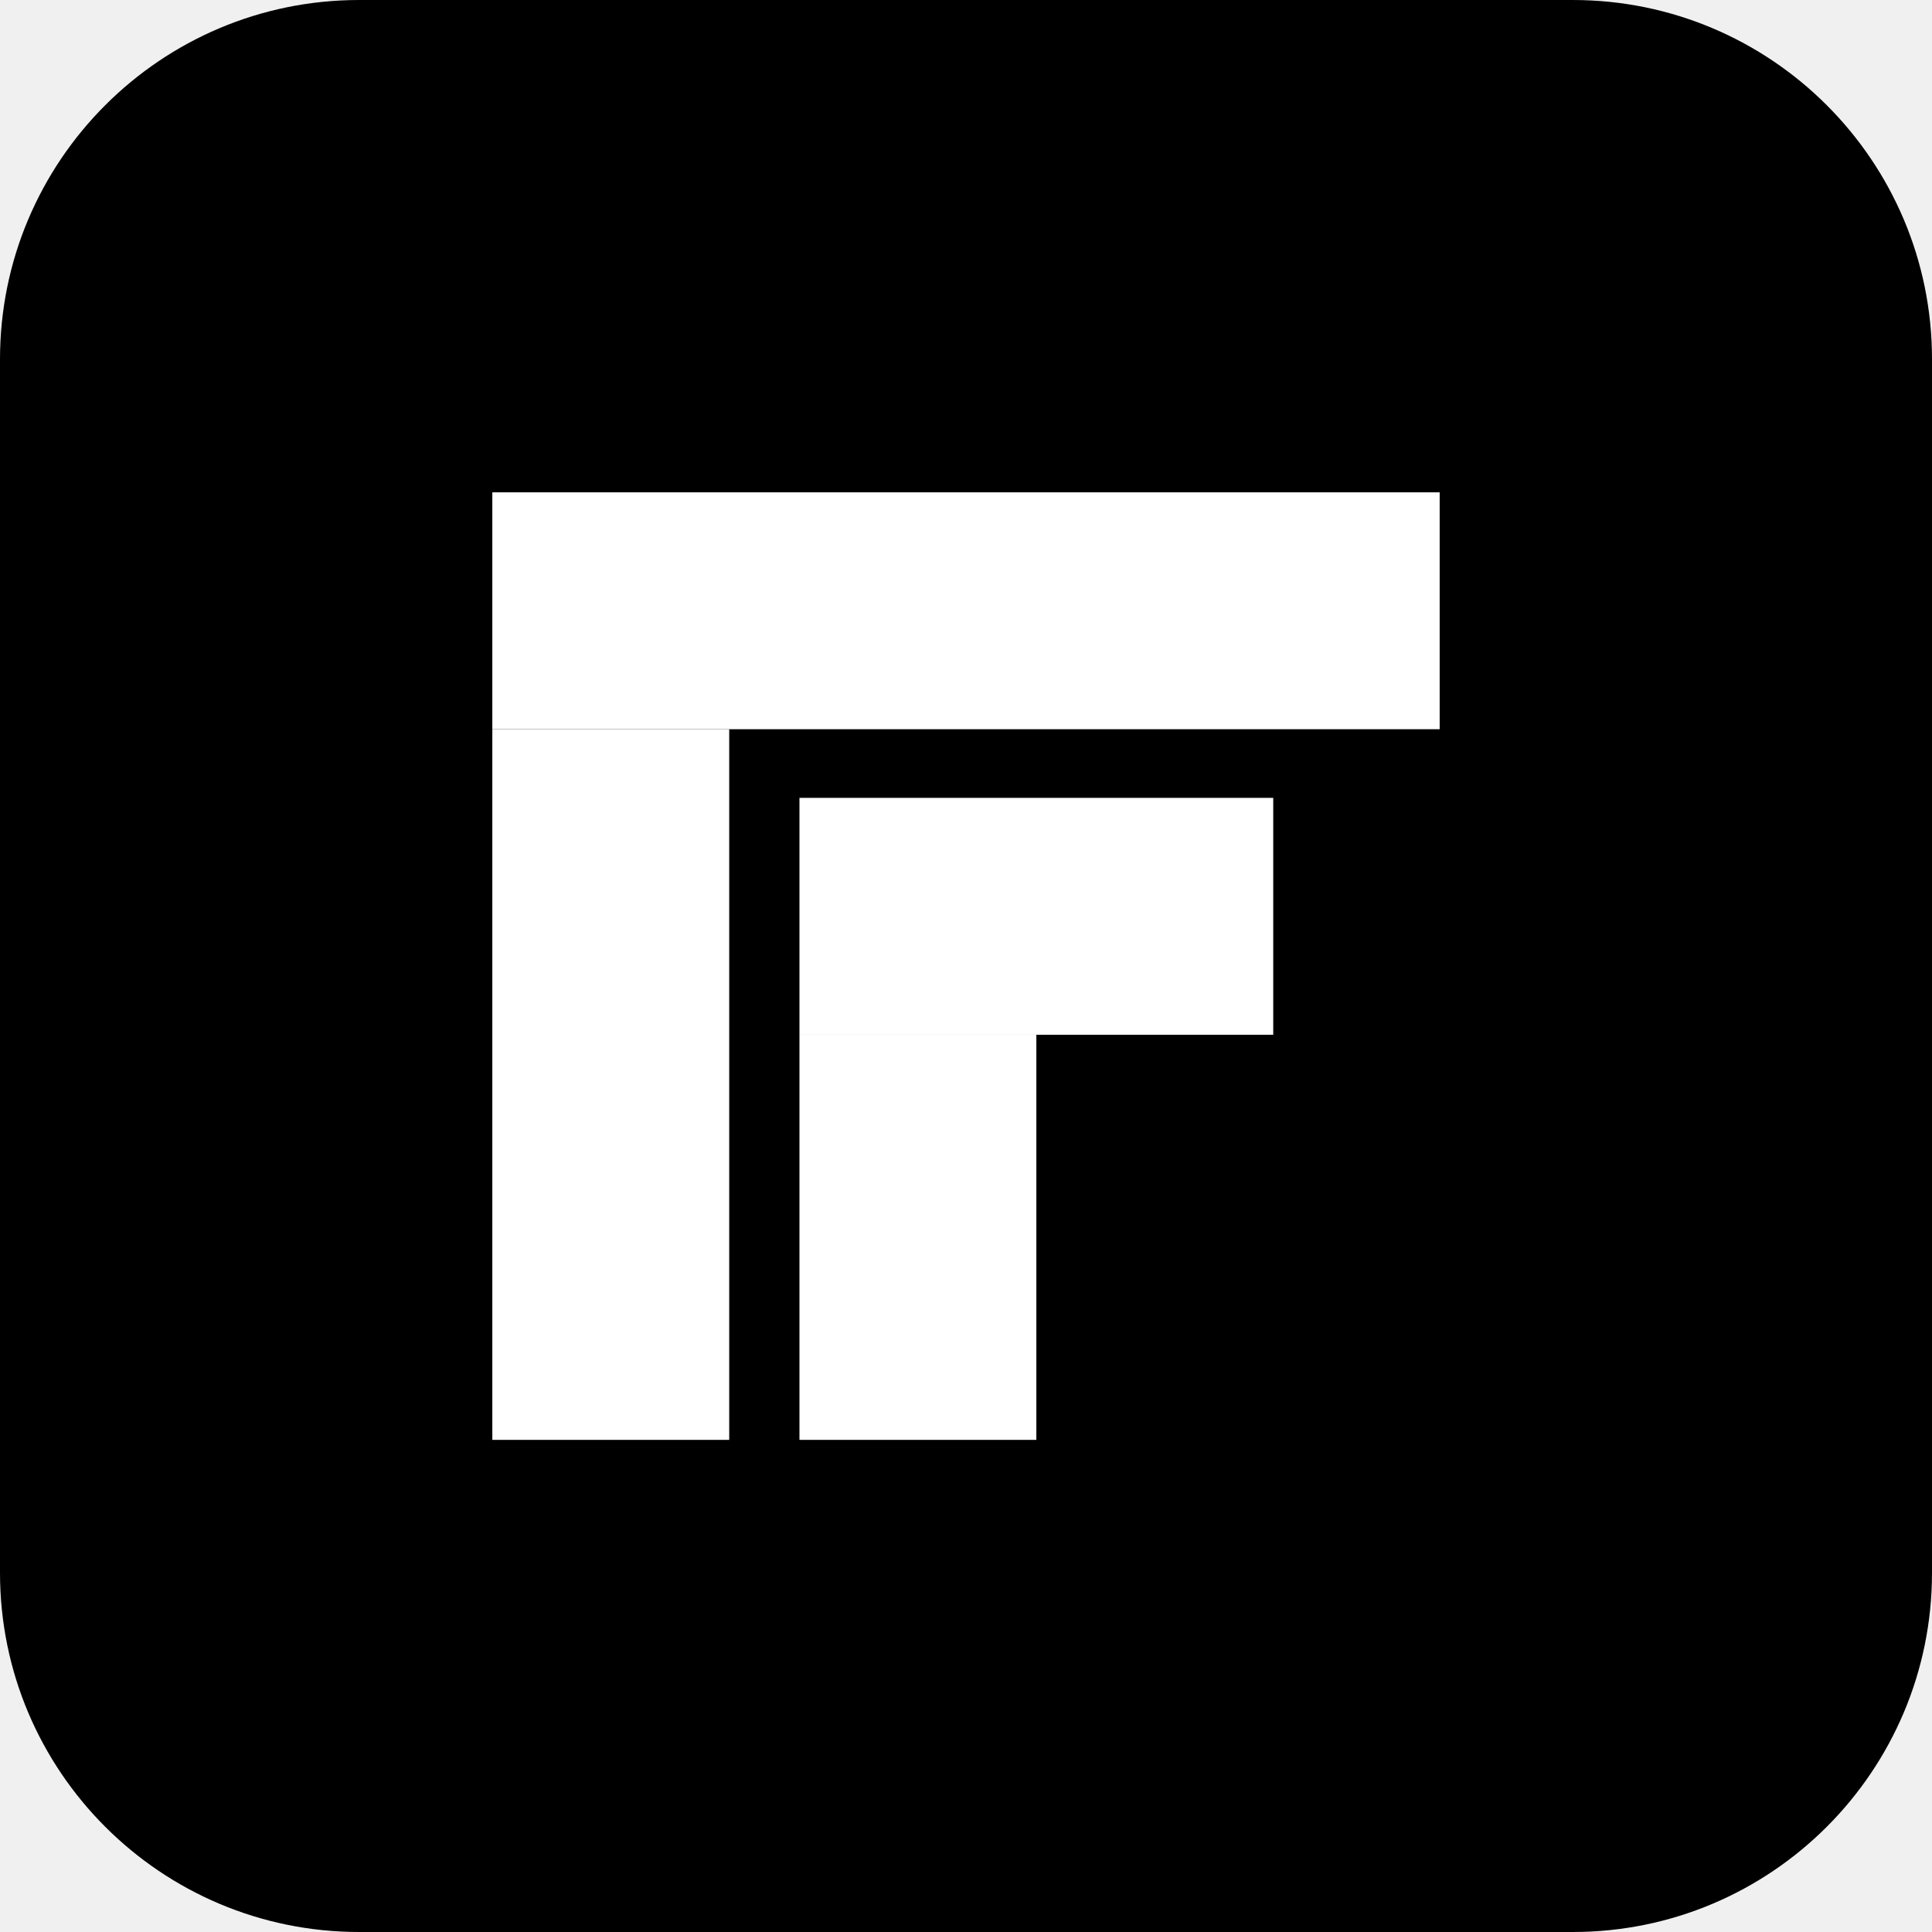
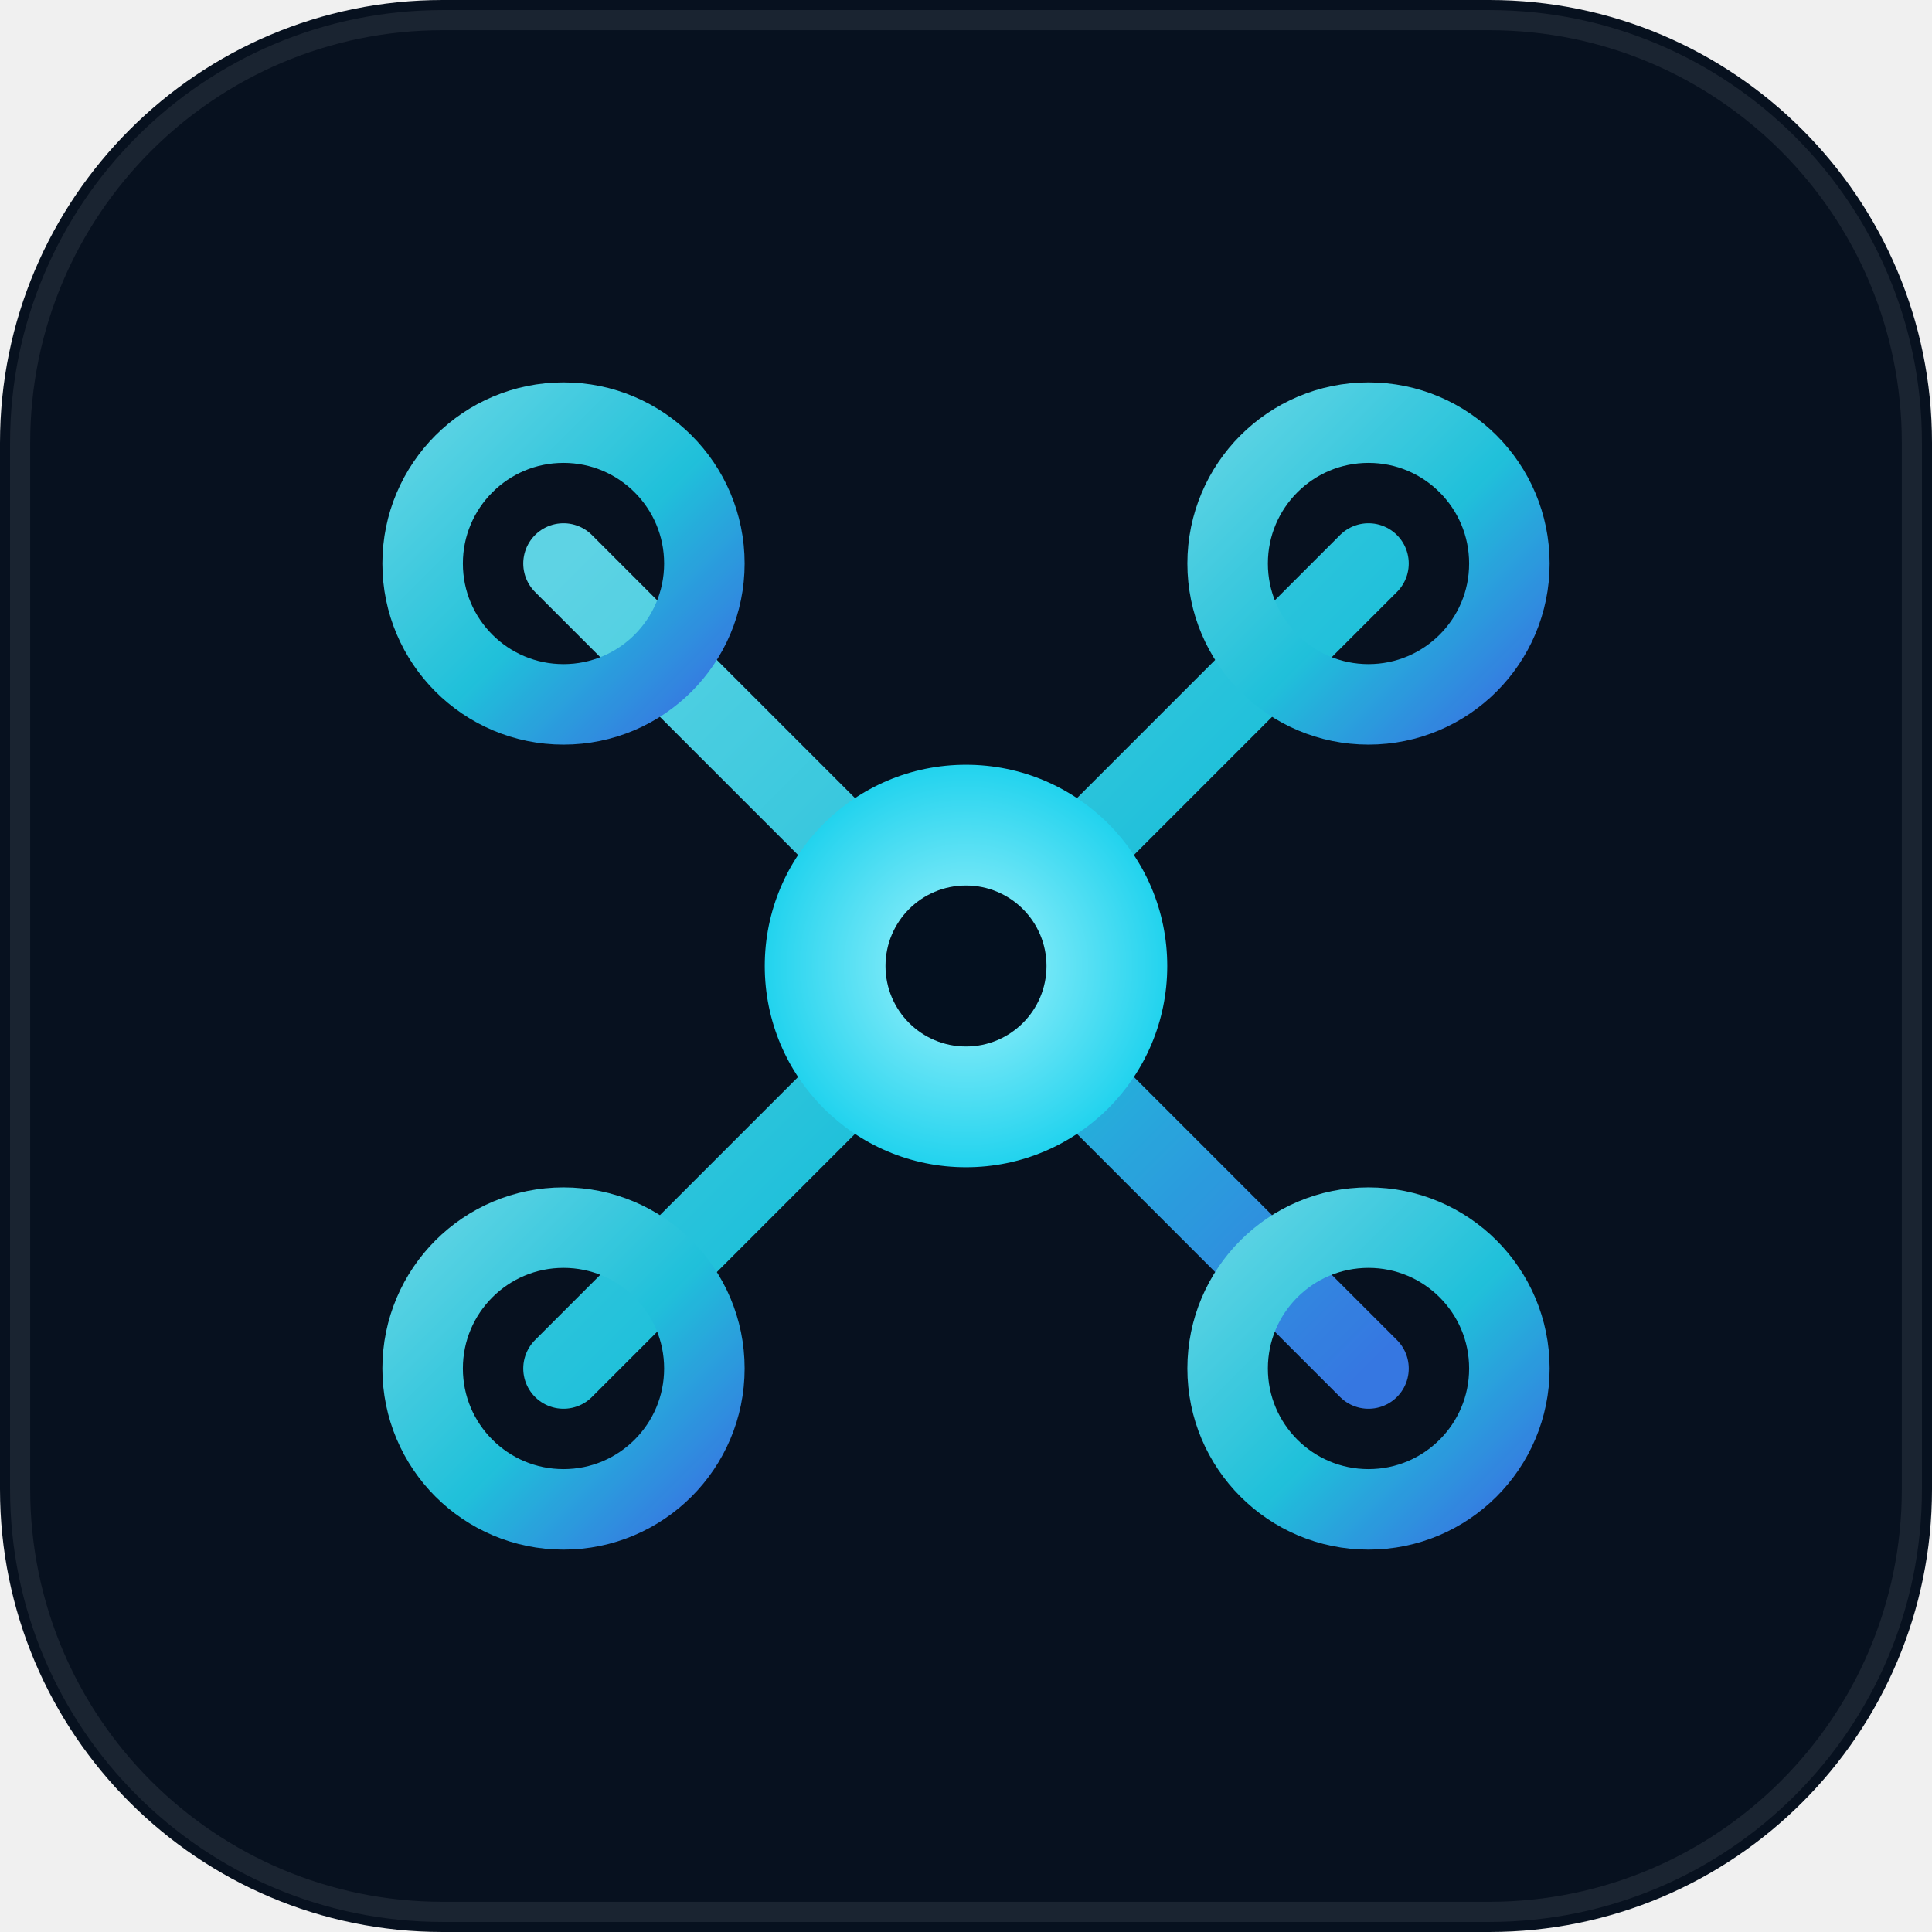
- <svg xmlns="http://www.w3.org/2000/svg" width="512" height="512" viewBox="0 0 96.81 96.81">
-   <rect width="96.81" height="96.81" rx="18" />
-   <g fill="#fff">
-     <rect x="24.67" y="24.67" width="47.47" height="11.87" />
-     <rect x="24.67" y="36.54" width="11.87" height="35.61" />
-     <rect x="40.06" y="39.98" width="23.74" height="11.87" />
-     <rect x="40.06" y="51.85" width="11.87" height="20.3" />
+ <svg xmlns="http://www.w3.org/2000/svg" width="512" height="512" viewBox="0 0 96 96">
+   <defs>
+     <linearGradient id="hubGradient" x1="0" y1="0" x2="1" y2="1">
+       <stop offset="0%" stop-color="#67e8f9" />
+       <stop offset="55%" stop-color="#22d3ee" />
+       <stop offset="100%" stop-color="#3b82f6" />
+     </linearGradient>
+     <radialGradient id="hubCore" cx="50%" cy="50%" r="50%">
+       <stop offset="0%" stop-color="#a5f3fc" />
+       <stop offset="100%" stop-color="#22d3ee" />
+     </radialGradient>
+   </defs>
+   <rect width="96" height="96" rx="22" fill="#07111f" />
+   <rect x="1" y="1" width="94" height="94" rx="21" fill="none" stroke="#ffffff" stroke-opacity="0.08" />
+   <g stroke="url(#hubGradient)" stroke-width="4" stroke-linecap="round" fill="none" opacity="0.9">
+     <path d="M48 48 28 28M48 48 68 28M48 48 28 68M48 48 68 68" />
+     <circle cx="28" cy="28" r="7" />
+     <circle cx="68" cy="28" r="7" />
+     <circle cx="28" cy="68" r="7" />
+     <circle cx="68" cy="68" r="7" />
  </g>
+   <circle cx="48" cy="48" r="10" fill="url(#hubCore)" />
+   <circle cx="48" cy="48" r="4" fill="#04101f" />
</svg>
